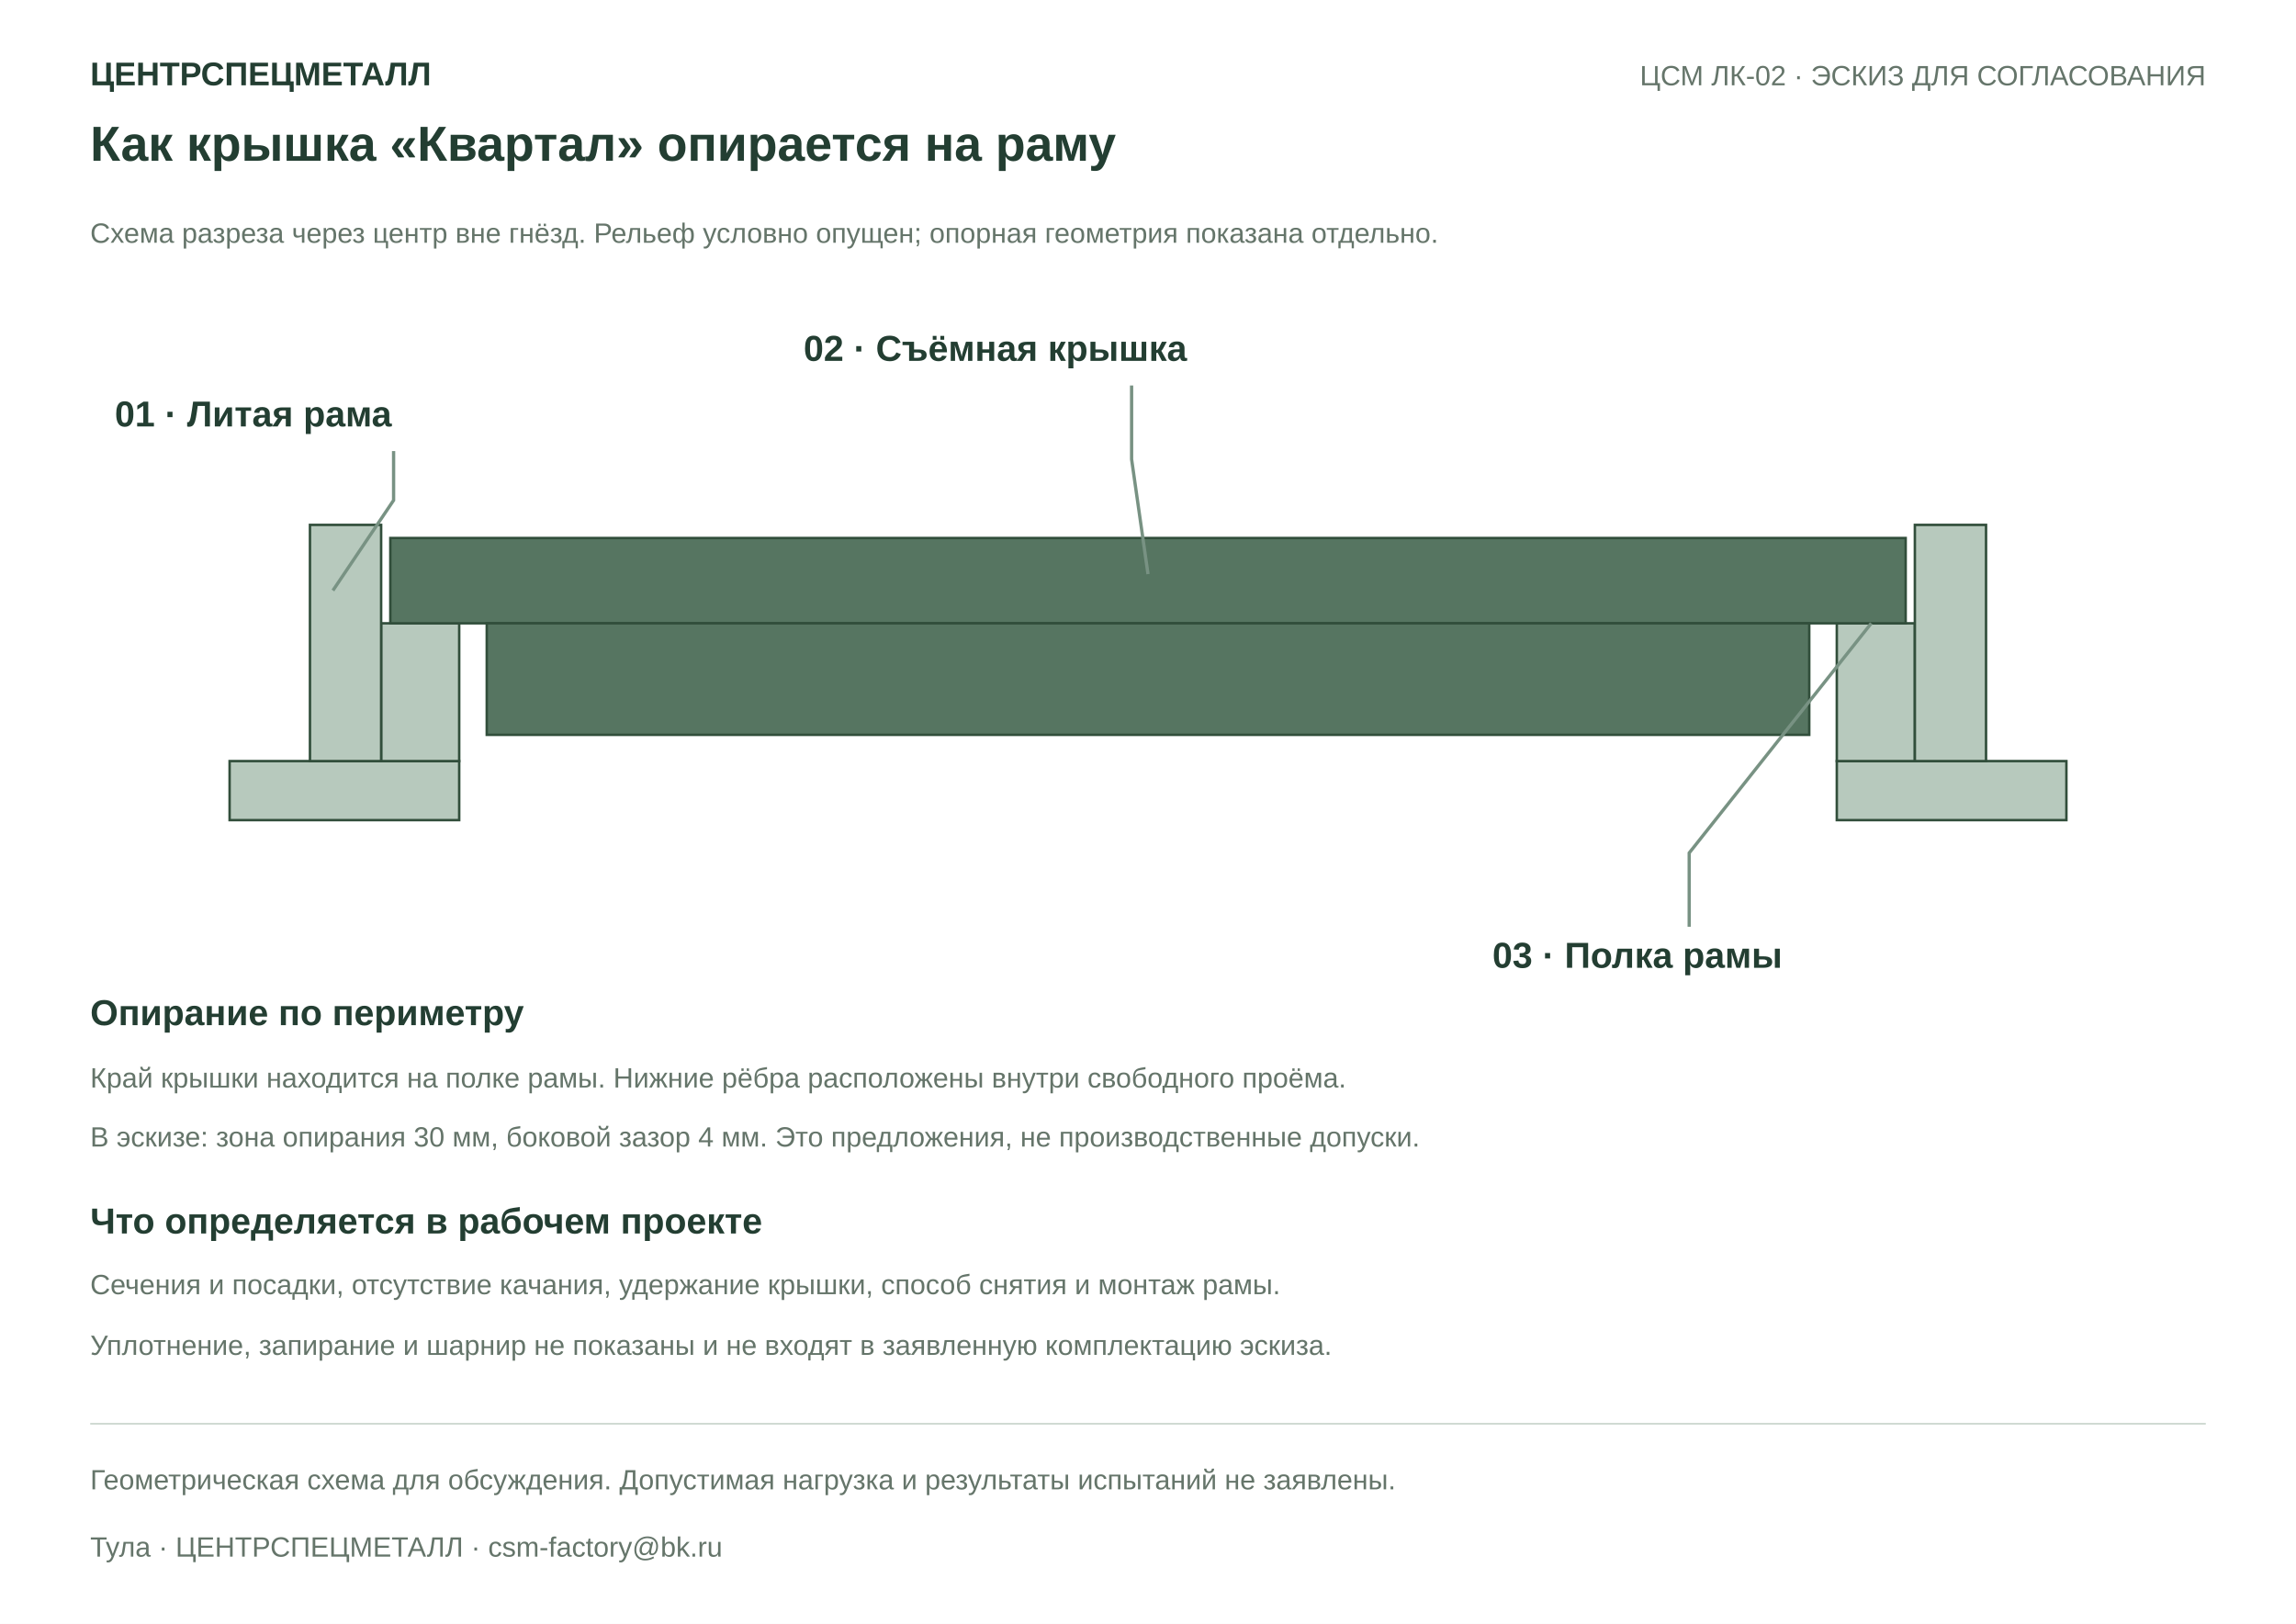
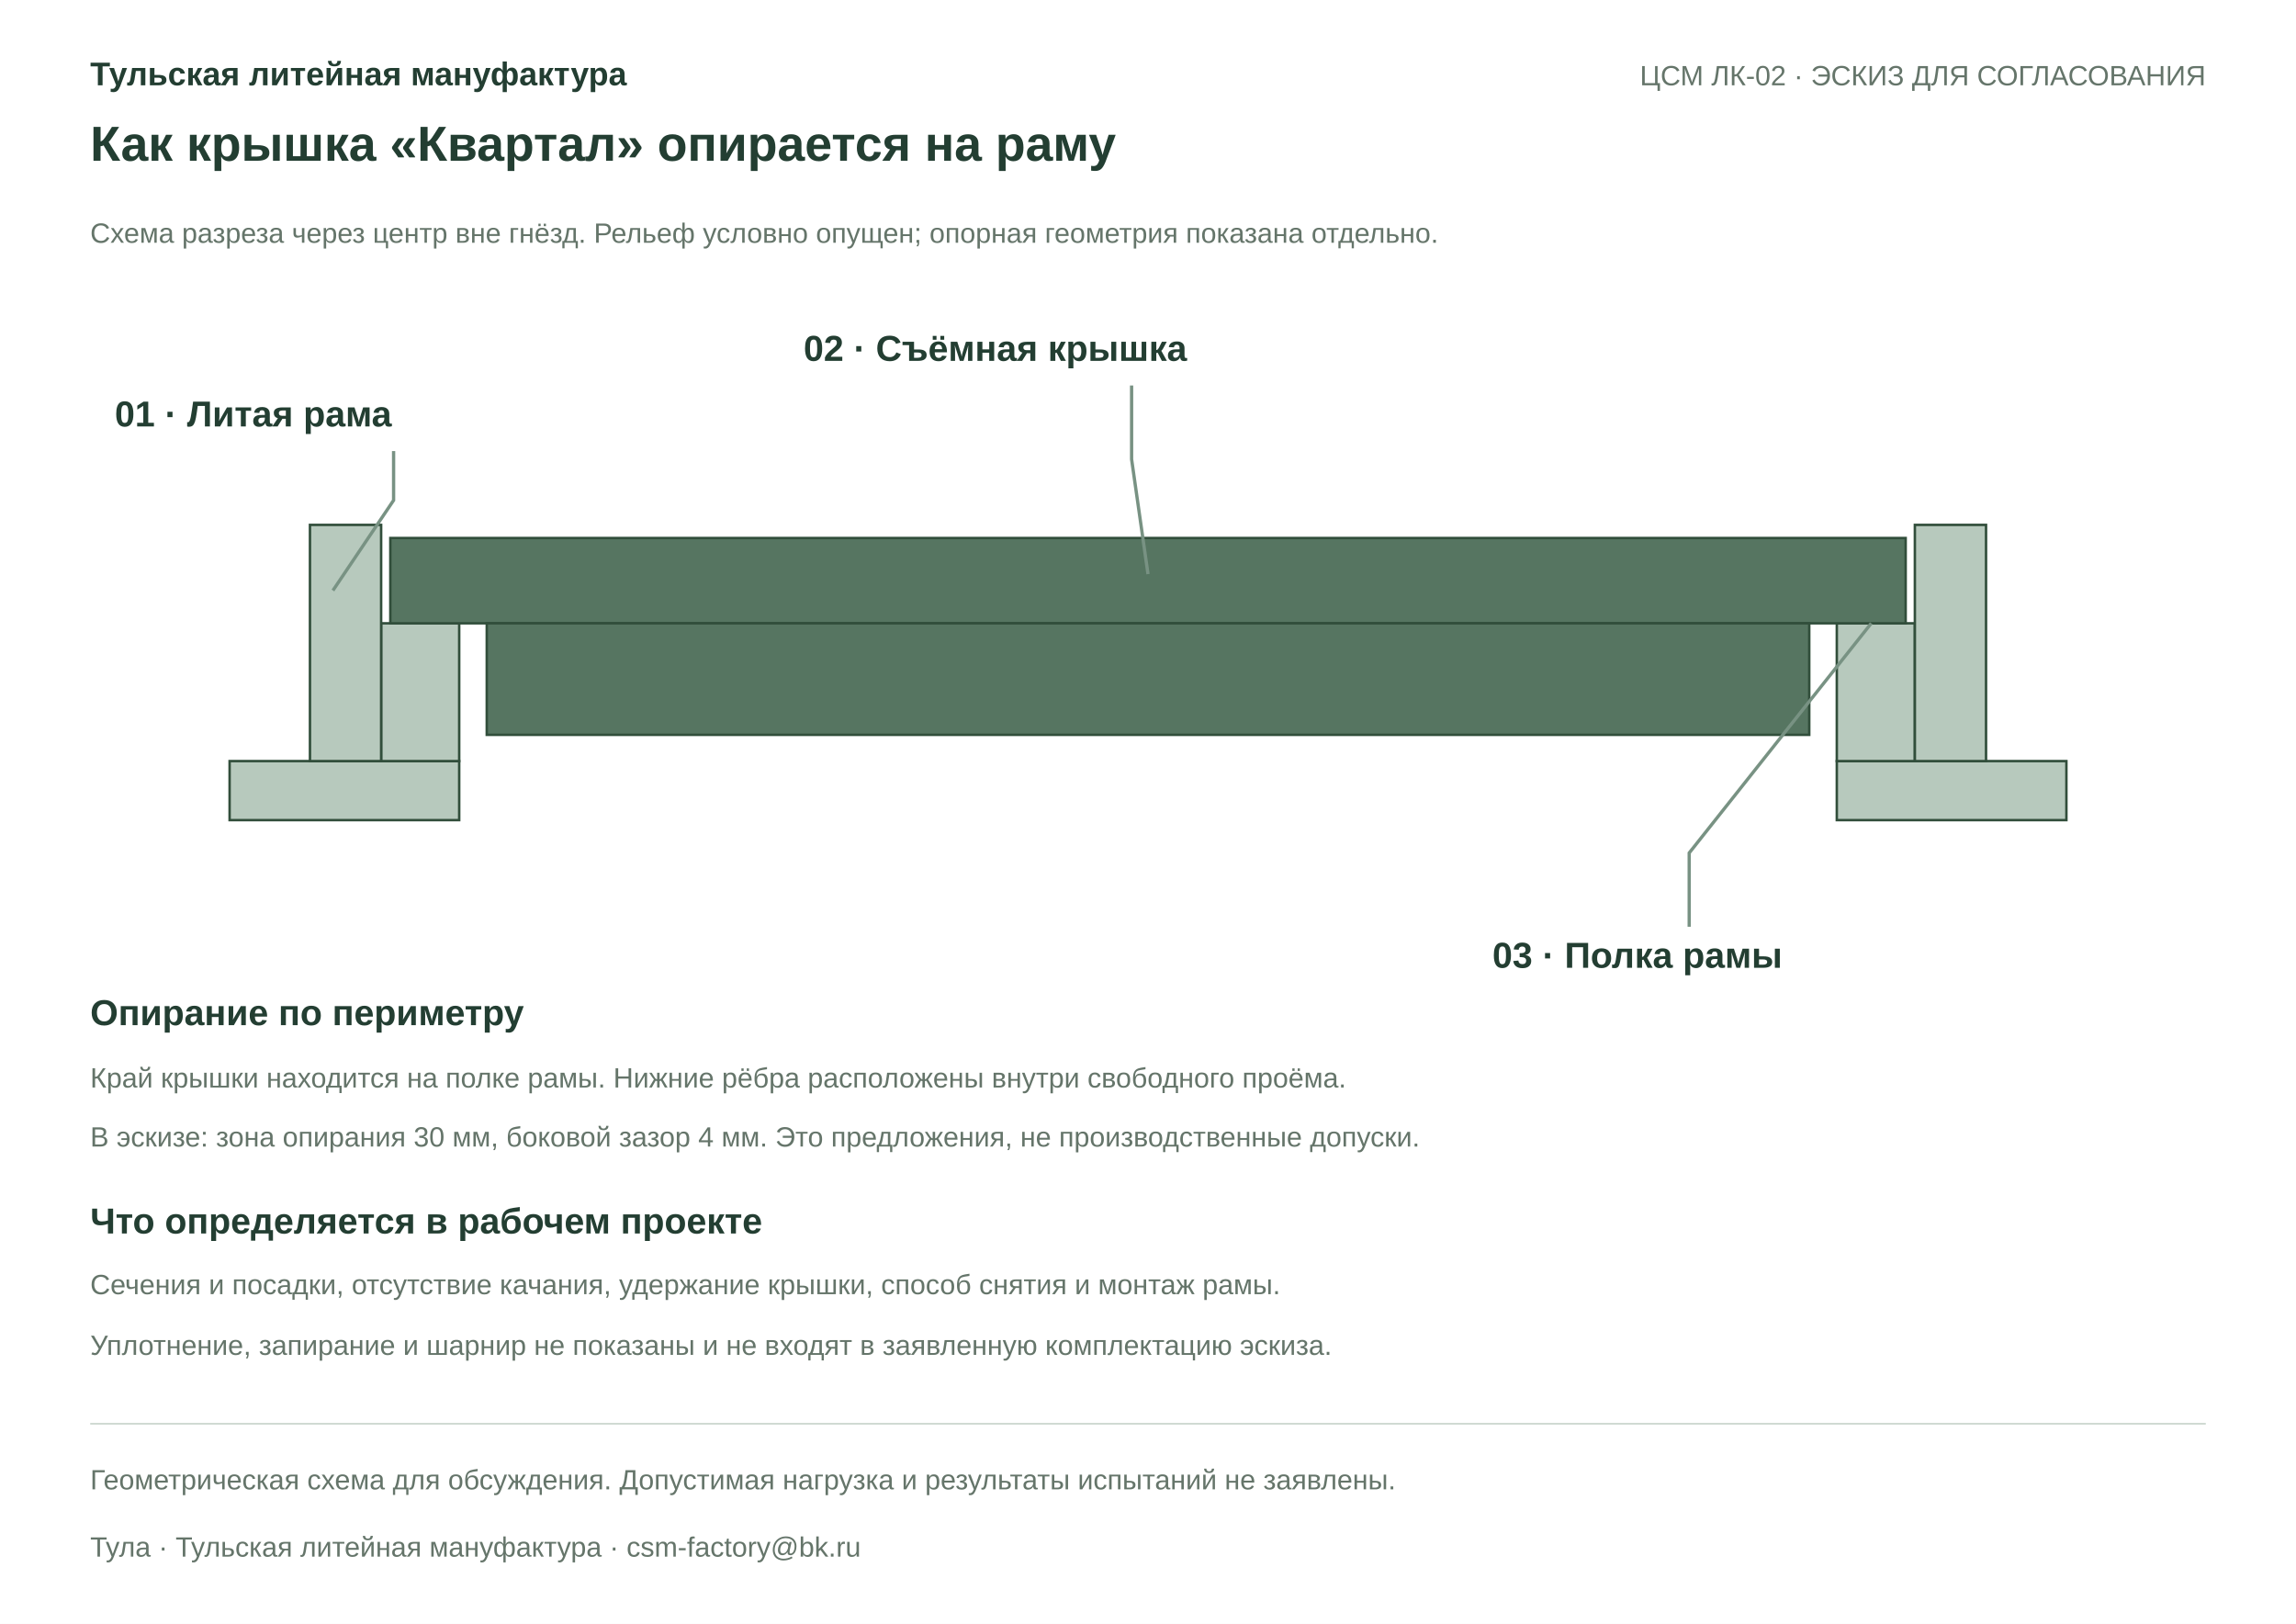
<svg xmlns="http://www.w3.org/2000/svg" width="1400" height="990" viewBox="0 0 1400 990">
  <rect width="1400" height="990" fill="white" />
  <style>text{font-family:Arial,sans-serif;fill:#233e32}.small{font-size:17px;fill:#65756a}.label{font-size:22px;font-weight:bold}.measure{fill:none;stroke:#789283;stroke-width:1.3}</style>
-   <text x="55" y="52" font-size="20" font-weight="bold">ЦЕНТРСПЕЦМЕТАЛЛ</text>
+   <text x="55" y="52" font-size="20" font-weight="bold">Тульская литейная мануфактура</text>
  <text x="55" y="98" font-size="30" font-weight="bold">Как крышка «Квартал» опирается на раму</text>
  <text x="1345" y="52" text-anchor="end" class="small">ЦСМ ЛК-02 · ЭСКИЗ ДЛЯ СОГЛАСОВАНИЯ</text>
  <text x="55" y="148" class="small">Схема разреза через центр вне гнёзд. Рельеф условно опущен; опорная геометрия показана отдельно.</text>
  <polygon points="140.0,500 280.0,500 280.0,464 140.0,464" fill="#b7c9bd" stroke="#314e3b" stroke-width="1.5" />
  <polygon points="1120.0,500 1260.0,500 1260.0,464 1120.0,464" fill="#b7c9bd" stroke="#314e3b" stroke-width="1.5" />
  <polygon points="232.4,464 280.0,464 280.0,380 232.4,380" fill="#b7c9bd" stroke="#314e3b" stroke-width="1.5" />
  <polygon points="1120.0,464 1167.6,464 1167.6,380 1120.0,380" fill="#b7c9bd" stroke="#314e3b" stroke-width="1.5" />
  <polygon points="189,464 232.4,464 232.4,320 189,320" fill="#b7c9bd" stroke="#314e3b" stroke-width="1.5" />
  <polygon points="1167.6,464 1211.0,464 1211.0,320 1167.6,320" fill="#b7c9bd" stroke="#314e3b" stroke-width="1.5" />
  <polygon points="238,380 1162.0,380 1162.0,328 238,328" fill="#567561" stroke="#314e3b" stroke-width="1.5" />
  <polygon points="296.8,448 1103.2,448 1103.2,380 296.8,380" fill="#567561" stroke="#314e3b" stroke-width="1.5" />
  <text x="70" y="260" class="label">01 · Литая рама</text>
  <path d="M240 275V305L203 360" fill="none" stroke="#789283" stroke-width="2" />
  <text x="490" y="220" class="label">02 · Съёмная крышка</text>
  <path d="M690 235V280L700.0 350" fill="none" stroke="#789283" stroke-width="2" />
  <text x="910" y="590" class="label">03 · Полка рамы</text>
  <path d="M1030 565V520L1141.0 380" fill="none" stroke="#789283" stroke-width="2" />
  <text x="55" y="625" class="label">Опирание по периметру</text>
  <text x="55" y="663" class="small">Край крышки находится на полке рамы. Нижние рёбра расположены внутри свободного проёма.</text>
  <text x="55" y="699" class="small">В эскизе: зона опирания 30 мм, боковой зазор 4 мм. Это предложения, не производственные допуски.</text>
  <text x="55" y="752" class="label">Что определяется в рабочем проекте</text>
  <text x="55" y="789" class="small">Сечения и посадки, отсутствие качания, удержание крышки, способ снятия и монтаж рамы.</text>
  <text x="55" y="826" class="small">Уплотнение, запирание и шарнир не показаны и не входят в заявленную комплектацию эскиза.</text>
  <path d="M55 868H1345" stroke="#cbd6ce" />
  <text x="55" y="908" class="small">Геометрическая схема для обсуждения. Допустимая нагрузка и результаты испытаний не заявлены.</text>
-   <text x="55" y="949" class="small">Тула · ЦЕНТРСПЕЦМЕТАЛЛ · csm-factory@bk.ru</text>
+   <text x="55" y="949" class="small">Тула · Тульская литейная мануфактура · csm-factory@bk.ru</text>
</svg>
